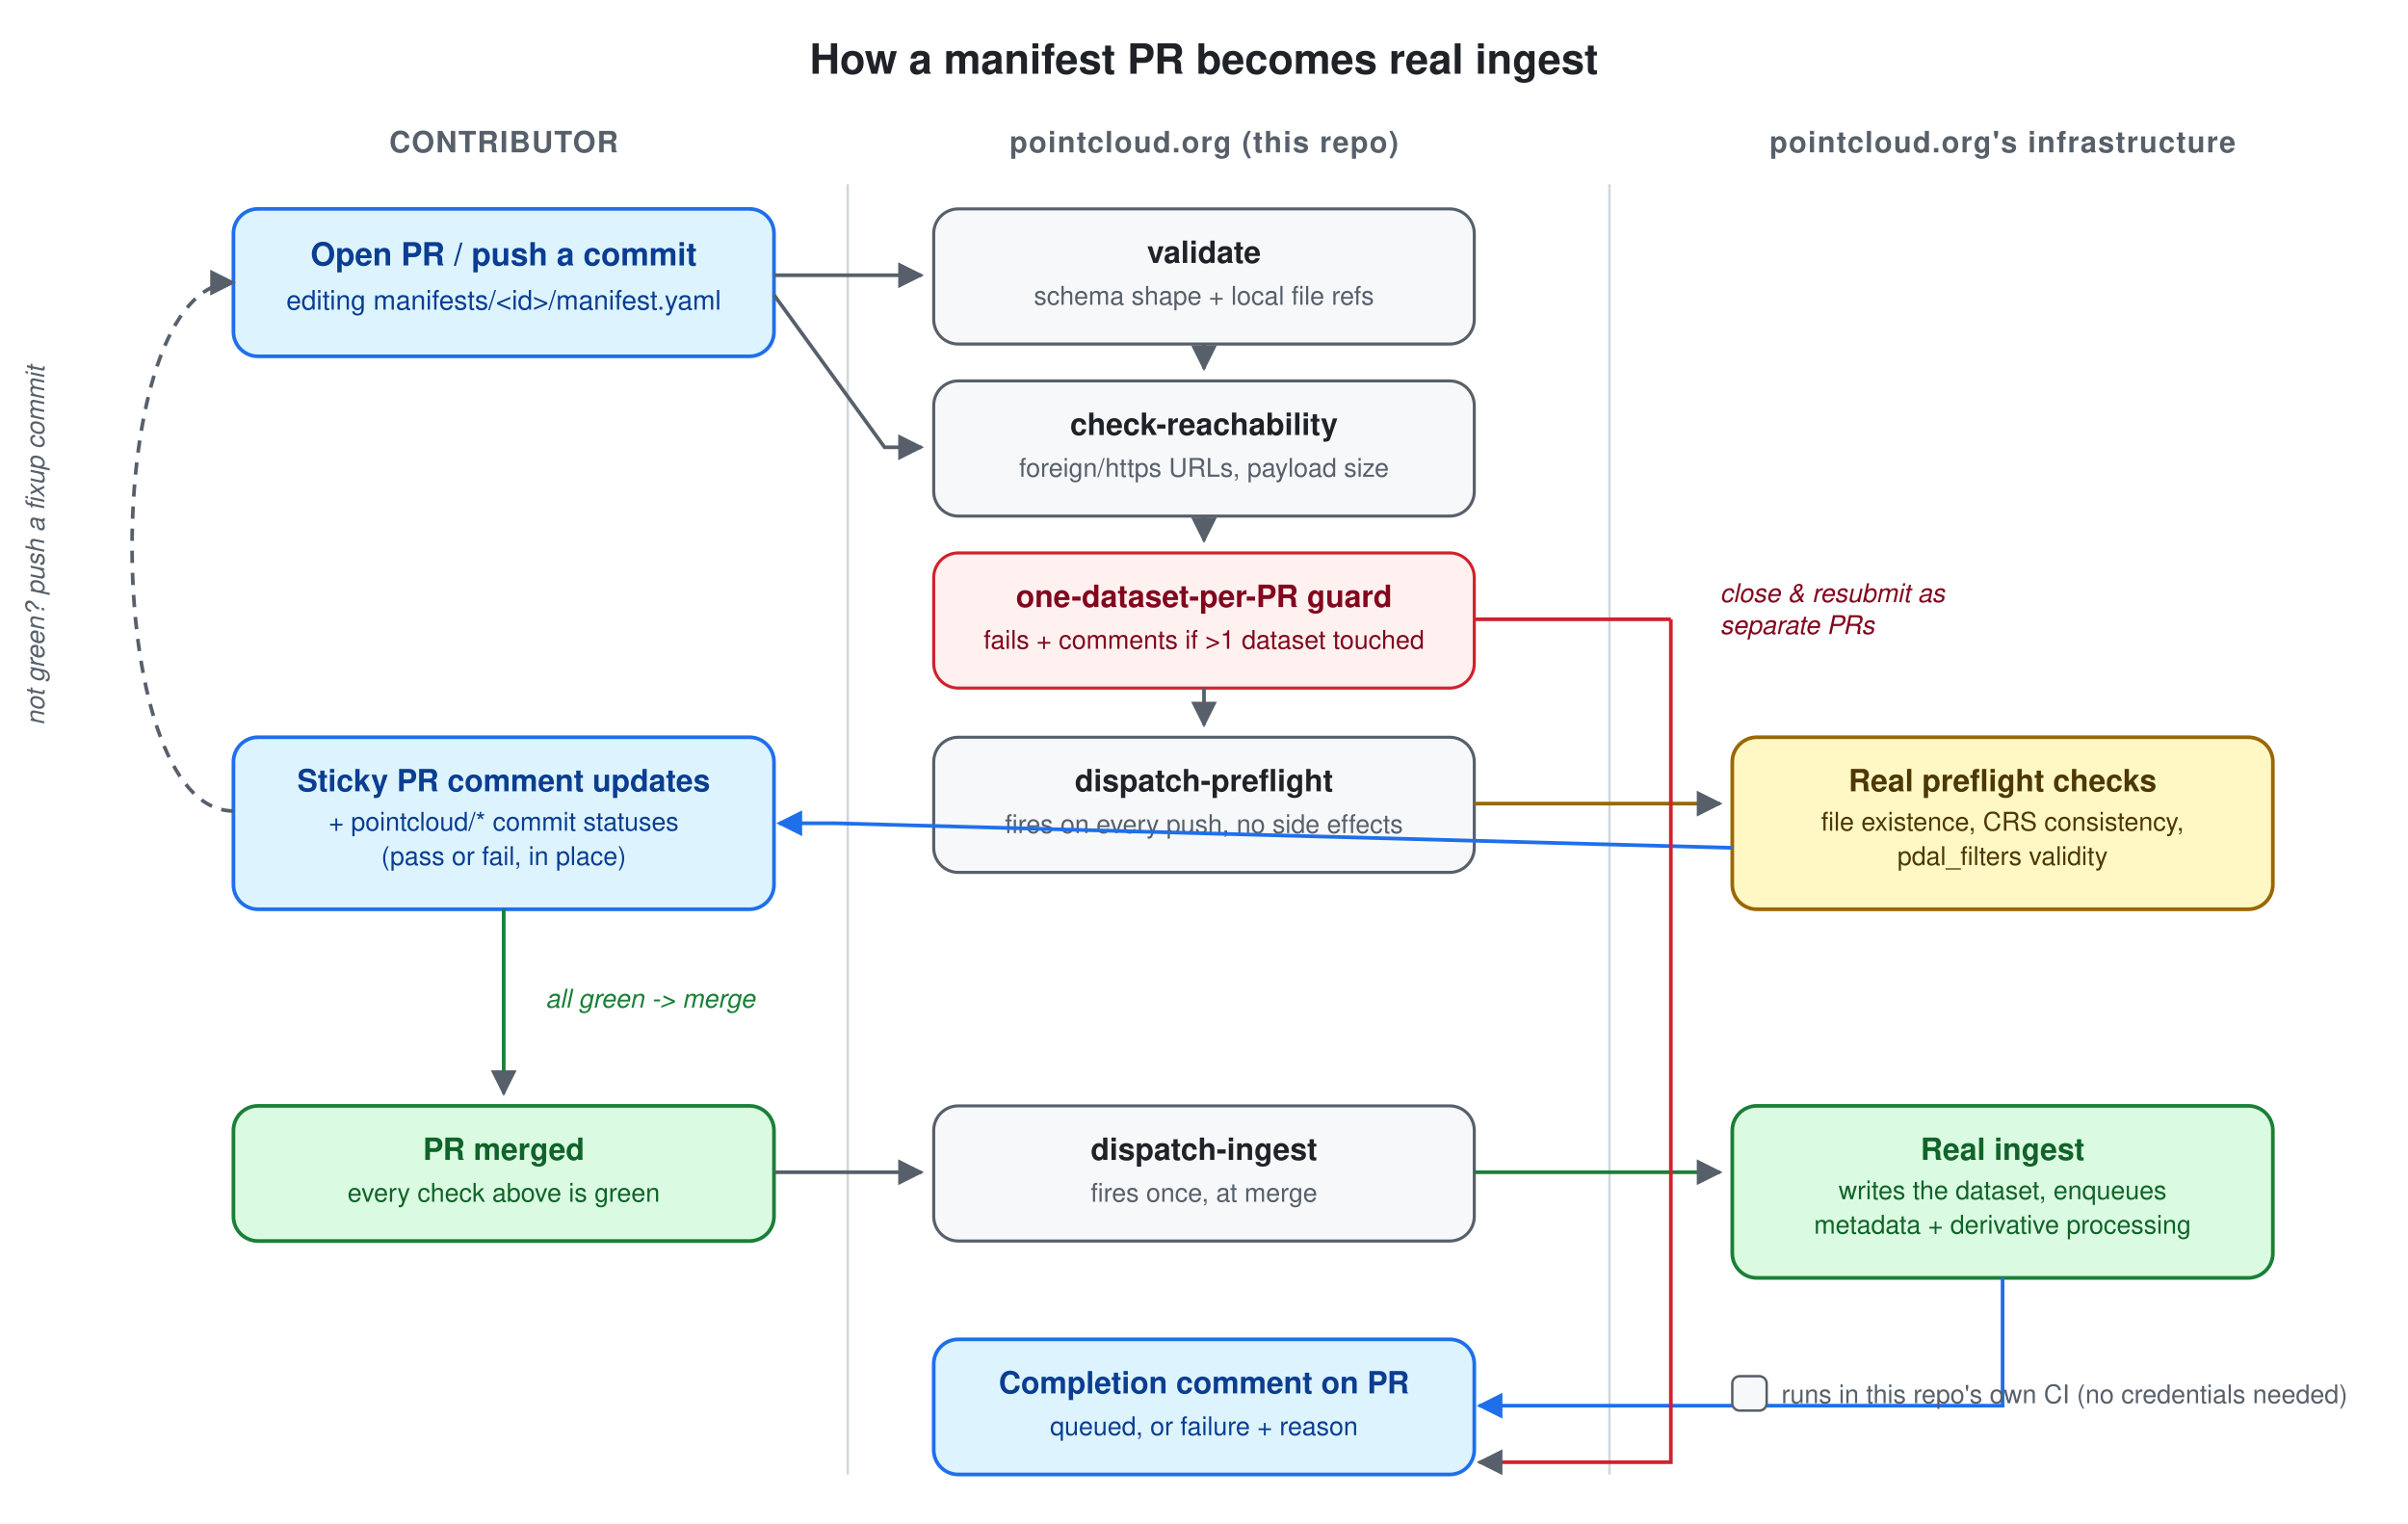
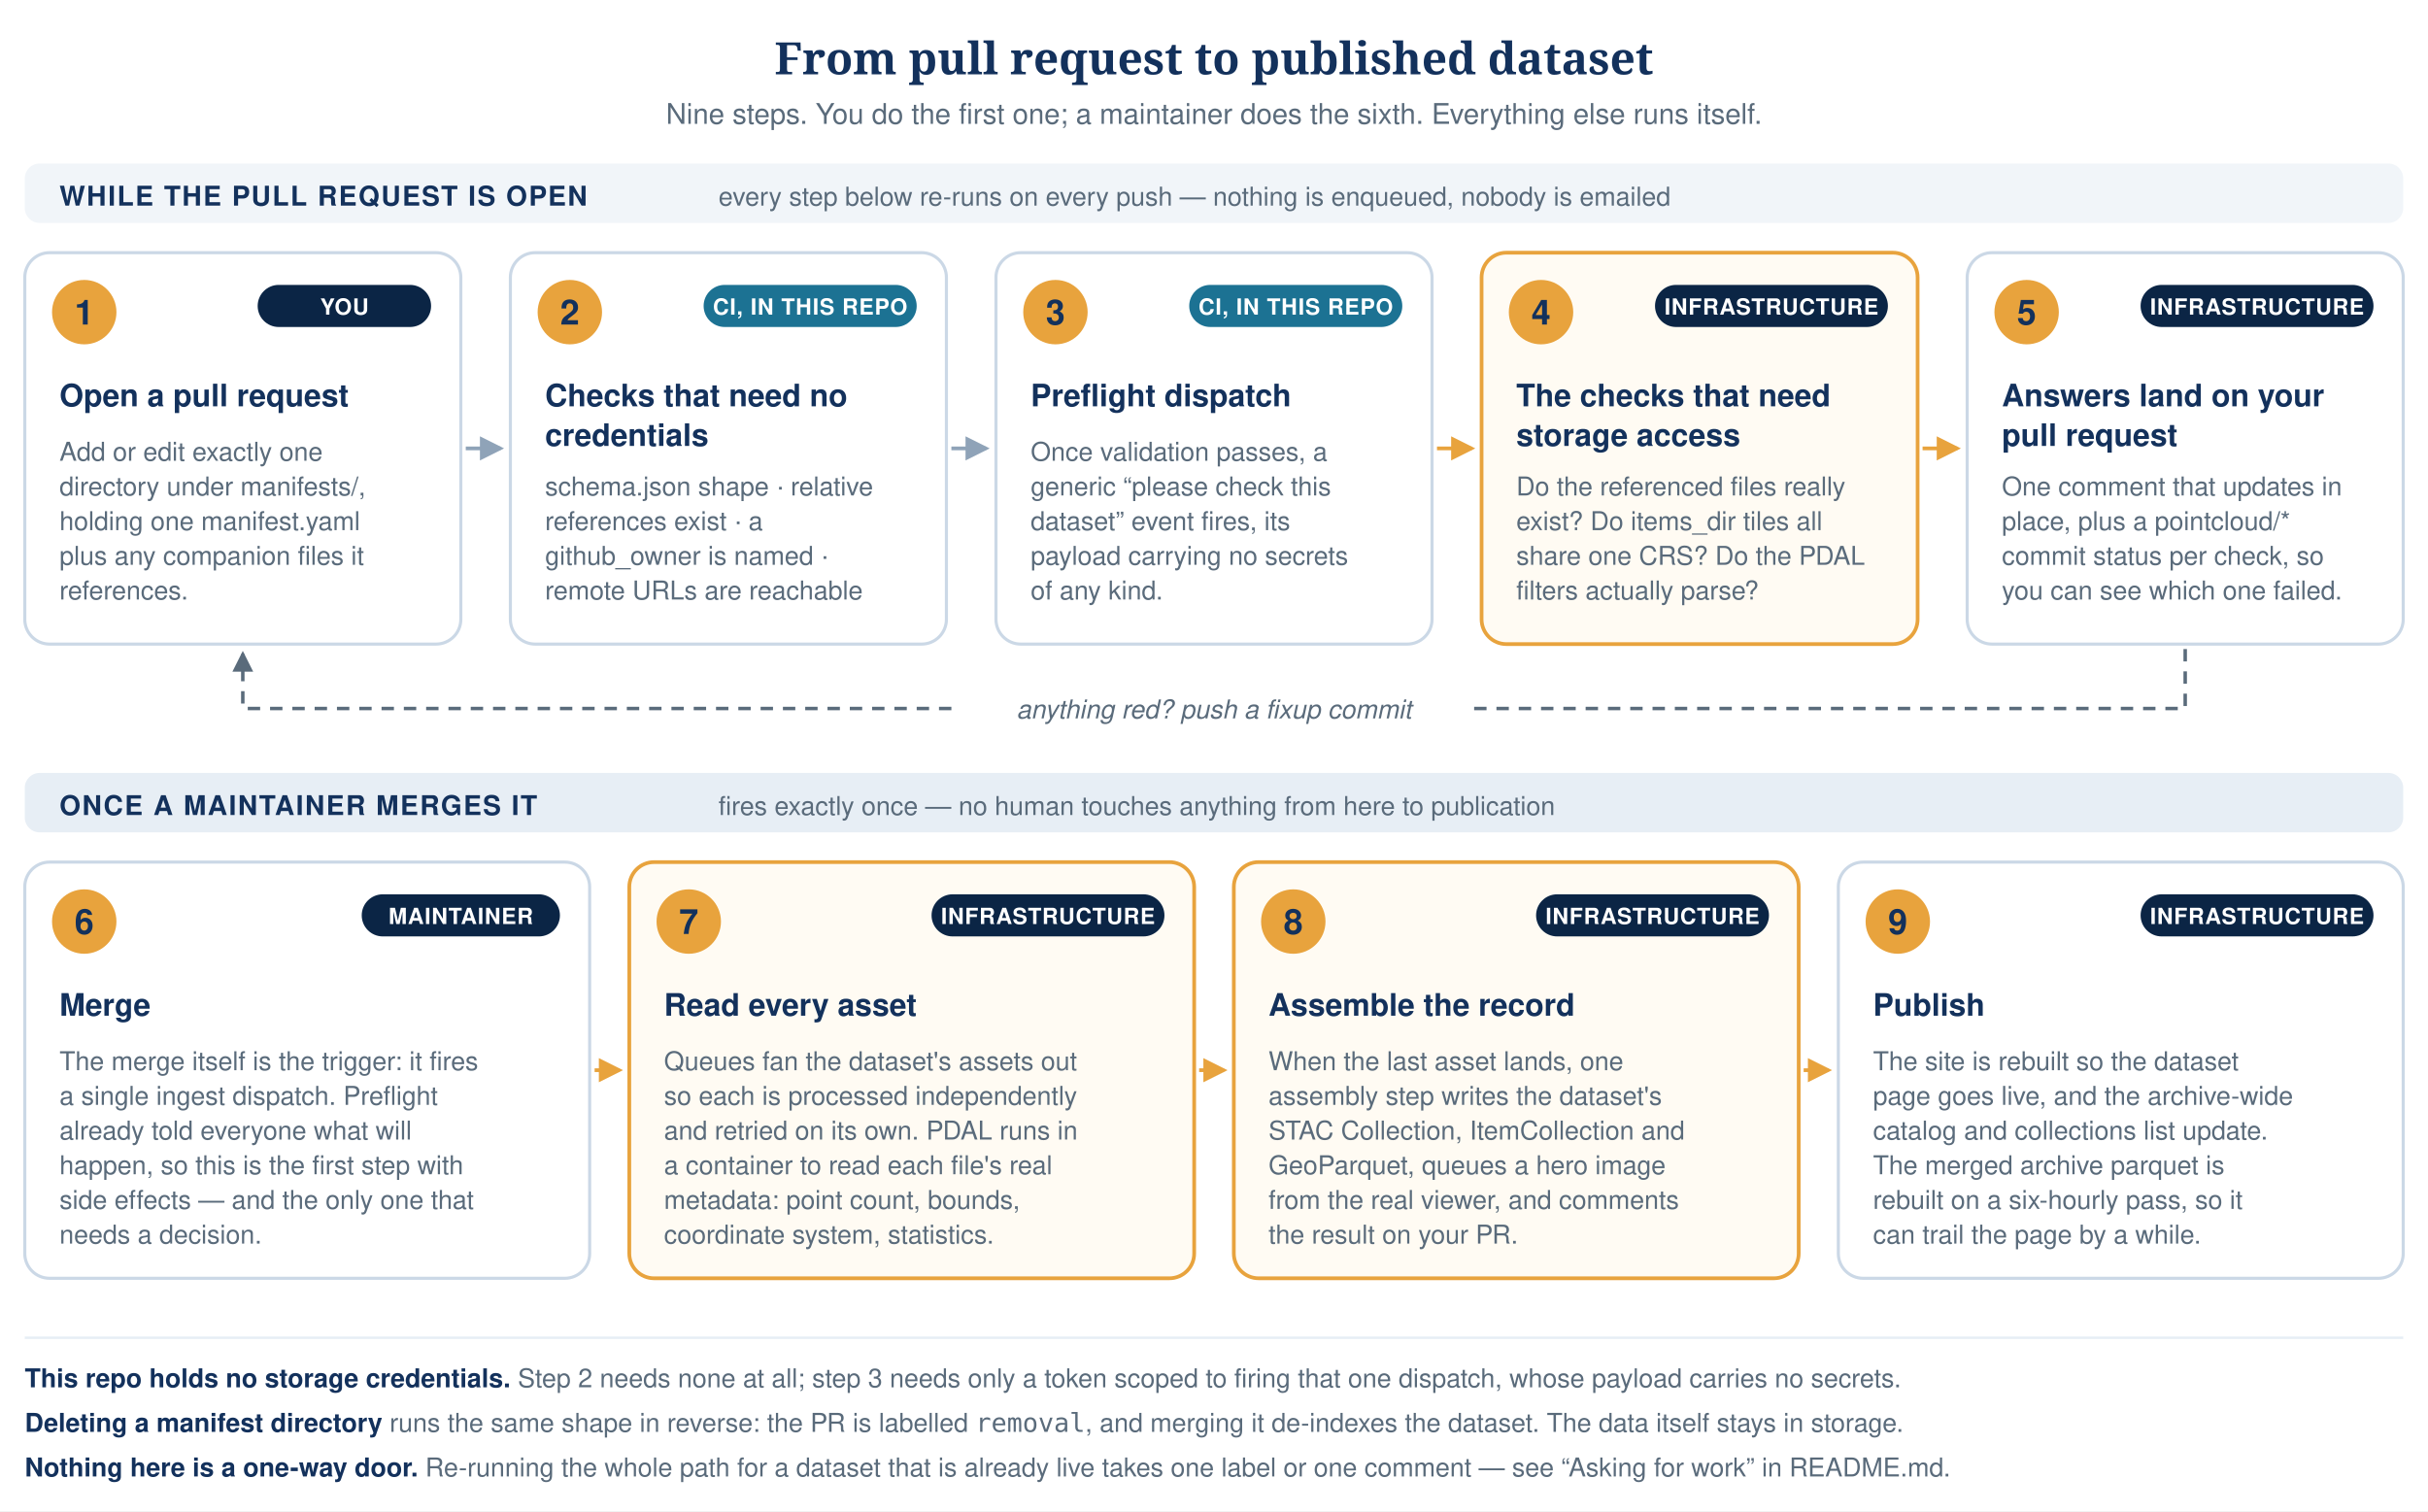
- <svg xmlns="http://www.w3.org/2000/svg" viewBox="0 0 980 620" font-family="-apple-system, BlinkMacSystemFont, 'Segoe UI', Helvetica, Arial, sans-serif" role="img" aria-labelledby="ingest-flow-title ingest-flow-desc">
+ <svg xmlns="http://www.w3.org/2000/svg" viewBox="0 0 980 610" font-family="Calibri, Carlito, 'Segoe UI', -apple-system, Helvetica, Arial, sans-serif" role="img" aria-labelledby="flow-title flow-desc">
  <defs>
-     <marker id="arrow" viewBox="0 0 10 10" refX="9" refY="5" markerWidth="7" markerHeight="7" orient="auto-start-reverse">
-       <path d="M0,0 L10,5 L0,10 z" fill="#57606a" />
+     <marker id="tip" viewBox="0 0 10 10" refX="8.5" refY="5" markerWidth="6.5" markerHeight="6.5" orient="auto-start-reverse">
+       <path d="M0,0 L10,5 L0,10 z" fill="#8FA3B8" />
    </marker>
-     <marker id="arrowBlue" viewBox="0 0 10 10" refX="9" refY="5" markerWidth="7" markerHeight="7" orient="auto-start-reverse">
-       <path d="M0,0 L10,5 L0,10 z" fill="#1f6feb" />
+     <marker id="tipGold" viewBox="0 0 10 10" refX="8.5" refY="5" markerWidth="6.5" markerHeight="6.5" orient="auto-start-reverse">
+       <path d="M0,0 L10,5 L0,10 z" fill="#E8A33D" />
+     </marker>
+     <marker id="tipLoop" viewBox="0 0 10 10" refX="8.5" refY="5" markerWidth="6" markerHeight="6" orient="auto-start-reverse">
+       <path d="M0,0 L10,5 L0,10 z" fill="#5A6B7B" />
    </marker>
  </defs>
-   <rect x="0" y="0" width="980" height="620" fill="#ffffff" />
-   <text x="490" y="30" text-anchor="middle" font-size="17" font-weight="600" fill="#1f2328">How a manifest PR becomes real ingest</text>
-   <text x="205" y="62" text-anchor="middle" font-size="12" font-weight="600" fill="#57606a" letter-spacing="0.5">CONTRIBUTOR</text>
-   <text x="490" y="62" text-anchor="middle" font-size="12" font-weight="600" fill="#57606a" letter-spacing="0.5">pointcloud.org (this repo)</text>
-   <text x="815" y="62" text-anchor="middle" font-size="12" font-weight="600" fill="#57606a" letter-spacing="0.5">pointcloud.org's infrastructure</text>
-   <line x1="345" y1="75" x2="345" y2="600" stroke="#d0d7de" stroke-width="1" />
-   <line x1="655" y1="75" x2="655" y2="600" stroke="#d0d7de" stroke-width="1" />
-   <rect x="95" y="85" width="220" height="60" rx="10" fill="#ddf4ff" stroke="#1f6feb" stroke-width="1.5" />
-   <text x="205" y="108" text-anchor="middle" font-size="13" font-weight="600" fill="#0b3d91">Open PR / push a commit</text>
-   <text x="205" y="126" text-anchor="middle" font-size="11" fill="#0b3d91">editing manifests/&lt;id&gt;/manifest.yaml</text>
-   <rect x="380" y="85" width="220" height="55" rx="10" fill="#f6f8fa" stroke="#57606a" stroke-width="1.25" />
-   <text x="490" y="107" text-anchor="middle" font-size="12.5" font-weight="600" fill="#1f2328">validate</text>
-   <text x="490" y="124" text-anchor="middle" font-size="10.5" fill="#57606a">schema shape + local file refs</text>
-   <rect x="380" y="155" width="220" height="55" rx="10" fill="#f6f8fa" stroke="#57606a" stroke-width="1.25" />
-   <text x="490" y="177" text-anchor="middle" font-size="12.5" font-weight="600" fill="#1f2328">check-reachability</text>
-   <text x="490" y="194" text-anchor="middle" font-size="10.5" fill="#57606a">foreign/https URLs, payload size</text>
-   <rect x="380" y="225" width="220" height="55" rx="10" fill="#fff1f0" stroke="#cf222e" stroke-width="1.25" />
-   <text x="490" y="247" text-anchor="middle" font-size="12.5" font-weight="600" fill="#82071e">one-dataset-per-PR guard</text>
-   <text x="490" y="264" text-anchor="middle" font-size="10.5" fill="#82071e">fails + comments if &gt;1 dataset touched</text>
-   <rect x="380" y="300" width="220" height="55" rx="10" fill="#f6f8fa" stroke="#57606a" stroke-width="1.25" />
-   <text x="490" y="322" text-anchor="middle" font-size="12.5" font-weight="600" fill="#1f2328">dispatch-preflight</text>
-   <text x="490" y="339" text-anchor="middle" font-size="10.5" fill="#57606a">fires on every push, no side effects</text>
-   <rect x="705" y="300" width="220" height="70" rx="10" fill="#fff8c5" stroke="#9a6700" stroke-width="1.5" />
-   <text x="815" y="322" text-anchor="middle" font-size="12.5" font-weight="600" fill="#4d3800">Real preflight checks</text>
-   <text x="815" y="338" text-anchor="middle" font-size="10.5" fill="#4d3800">file existence, CRS consistency,</text>
-   <text x="815" y="352" text-anchor="middle" font-size="10.5" fill="#4d3800">pdal_filters validity</text>
-   <rect x="95" y="300" width="220" height="70" rx="10" fill="#ddf4ff" stroke="#1f6feb" stroke-width="1.5" />
-   <text x="205" y="322" text-anchor="middle" font-size="12.5" font-weight="600" fill="#0b3d91">Sticky PR comment updates</text>
-   <text x="205" y="338" text-anchor="middle" font-size="10.5" fill="#0b3d91">+ pointcloud/* commit statuses</text>
-   <text x="205" y="352" text-anchor="middle" font-size="10.5" fill="#0b3d91">(pass or fail, in place)</text>
-   <path d="M95,330 C40,330 40,115 95,115" fill="none" stroke="#57606a" stroke-width="1.5" stroke-dasharray="5,4" marker-end="url(#arrow)" />
-   <text x="18" y="222" font-size="10.5" fill="#57606a" font-style="italic" transform="rotate(-90 18 222)" text-anchor="middle">not green? push a fixup commit</text>
-   <rect x="95" y="450" width="220" height="55" rx="10" fill="#dafbe1" stroke="#1a7f37" stroke-width="1.5" />
-   <text x="205" y="472" text-anchor="middle" font-size="12.5" font-weight="600" fill="#116329">PR merged</text>
-   <text x="205" y="489" text-anchor="middle" font-size="10.5" fill="#116329">every check above is green</text>
-   <rect x="380" y="450" width="220" height="55" rx="10" fill="#f6f8fa" stroke="#57606a" stroke-width="1.25" />
-   <text x="490" y="472" text-anchor="middle" font-size="12.5" font-weight="600" fill="#1f2328">dispatch-ingest</text>
-   <text x="490" y="489" text-anchor="middle" font-size="10.5" fill="#57606a">fires once, at merge</text>
-   <rect x="705" y="450" width="220" height="70" rx="10" fill="#dafbe1" stroke="#1a7f37" stroke-width="1.5" />
-   <text x="815" y="472" text-anchor="middle" font-size="12.5" font-weight="600" fill="#116329">Real ingest</text>
-   <text x="815" y="488" text-anchor="middle" font-size="10.5" fill="#116329">writes the dataset, enqueues</text>
-   <text x="815" y="502" text-anchor="middle" font-size="10.5" fill="#116329">metadata + derivative processing</text>
-   <rect x="380" y="545" width="220" height="55" rx="10" fill="#ddf4ff" stroke="#1f6feb" stroke-width="1.5" />
-   <text x="490" y="567" text-anchor="middle" font-size="12.5" font-weight="600" fill="#0b3d91">Completion comment on PR</text>
-   <text x="490" y="584" text-anchor="middle" font-size="10.5" fill="#0b3d91">queued, or failure + reason</text>
-   <path d="M315,112 L375,112" fill="none" stroke="#57606a" stroke-width="1.5" marker-end="url(#arrow)" />
-   <path d="M315,120 L360,182 L375,182" fill="none" stroke="#57606a" stroke-width="1.5" marker-end="url(#arrow)" />
-   <path d="M490,140 L490,150" fill="none" stroke="#57606a" stroke-width="1.5" marker-end="url(#arrow)" />
-   <path d="M490,210 L490,220" fill="none" stroke="#57606a" stroke-width="1.5" marker-end="url(#arrow)" />
-   <path d="M490,280 L490,295" fill="none" stroke="#57606a" stroke-width="1.5" marker-end="url(#arrow)" />
-   <path d="M600,327 L700,327" fill="none" stroke="#9a6700" stroke-width="1.5" marker-end="url(#arrow)" />
-   <path d="M705,345 L340,335 L317,335" fill="none" stroke="#1f6feb" stroke-width="1.5" marker-end="url(#arrowBlue)" />
-   <path d="M205,370 L205,445" fill="none" stroke="#1a7f37" stroke-width="1.5" marker-end="url(#arrow)" />
-   <text x="222" y="410" font-size="10.5" fill="#1a7f37" font-style="italic">all green -&gt; merge</text>
-   <path d="M315,477 L375,477" fill="none" stroke="#57606a" stroke-width="1.5" marker-end="url(#arrow)" />
-   <path d="M600,477 L700,477" fill="none" stroke="#1a7f37" stroke-width="1.5" marker-end="url(#arrow)" />
-   <path d="M815,520 L815,572 L602,572" fill="none" stroke="#1f6feb" stroke-width="1.5" marker-end="url(#arrowBlue)" />
-   <path d="M600,252 L680,252" fill="none" stroke="#cf222e" stroke-width="1.5" />
-   <path d="M680,252 L680,595 L602,595" fill="none" stroke="#cf222e" stroke-width="1.5" marker-end="url(#arrow)" />
-   <text x="700" y="245" font-size="10.5" fill="#82071e" font-style="italic">close &amp; resubmit as</text>
-   <text x="700" y="258" font-size="10.5" fill="#82071e" font-style="italic">separate PRs</text>
-   <rect x="705" y="560" width="14" height="14" rx="3" fill="#f6f8fa" stroke="#57606a" />
-   <text x="725" y="571" font-size="10.5" fill="#57606a">runs in this repo's own CI (no credentials needed)</text>
+   <rect x="0" y="0" width="980" height="610" fill="#ffffff" />
+   <text x="490" y="30" text-anchor="middle" font-size="18" font-weight="700" font-family="Cambria, Caladea, Georgia, serif" fill="#13315C">From pull request to published dataset</text>
+   <text x="490" y="50" text-anchor="middle" font-size="11.5" fill="#5A6B7B">Nine steps. You do the first one; a maintainer does the sixth. Everything else runs itself.</text>
+   <rect x="10" y="66" width="960" height="24" rx="6" fill="#F1F5F9" />
+   <text x="24" y="83" font-size="11" font-weight="700" fill="#13315C" letter-spacing="0.6">WHILE THE PULL REQUEST IS OPEN</text>
+   <text x="290" y="83" font-size="10.5" fill="#5A6B7B">every step below re-runs on every push — nothing is enqueued, nobody is emailed</text>
+   <rect x="10" y="102" width="176" height="158" rx="10" fill="#ffffff" stroke="#CBD8E6" stroke-width="1.25" />
+   <circle cx="34" cy="126" r="13" fill="#E8A33D" />
+   <text x="34" y="131" text-anchor="middle" font-size="14" font-weight="700" fill="#13315C">1</text>
+   <rect x="104" y="115" width="70" height="17" rx="8.5" fill="#0B2545" />
+   <text x="139" y="127" text-anchor="middle" font-size="9" font-weight="600" fill="#ffffff" letter-spacing="0.3">YOU</text>
+   <text x="24" y="164" font-size="12.5" font-weight="700" fill="#13315C">Open a pull request</text>
+   <text x="24" y="186" font-size="10.5" fill="#5A6B7B">Add or edit exactly one</text>
+   <text x="24" y="200" font-size="10.5" fill="#5A6B7B">directory under manifests/,</text>
+   <text x="24" y="214" font-size="10.5" fill="#5A6B7B">holding one manifest.yaml</text>
+   <text x="24" y="228" font-size="10.5" fill="#5A6B7B">plus any companion files it</text>
+   <text x="24" y="242" font-size="10.5" fill="#5A6B7B">references.</text>
+   <rect x="206" y="102" width="176" height="158" rx="10" fill="#ffffff" stroke="#CBD8E6" stroke-width="1.25" />
+   <circle cx="230" cy="126" r="13" fill="#E8A33D" />
+   <text x="230" y="131" text-anchor="middle" font-size="14" font-weight="700" fill="#13315C">2</text>
+   <rect x="284" y="115" width="86" height="17" rx="8.5" fill="#1C7293" />
+   <text x="327" y="127" text-anchor="middle" font-size="9" font-weight="600" fill="#ffffff" letter-spacing="0.3">CI, IN THIS REPO</text>
+   <text x="220" y="164" font-size="12.5" font-weight="700" fill="#13315C">Checks that need no</text>
+   <text x="220" y="180" font-size="12.5" font-weight="700" fill="#13315C">credentials</text>
+   <text x="220" y="200" font-size="10.5" fill="#5A6B7B">schema.json shape · relative</text>
+   <text x="220" y="214" font-size="10.5" fill="#5A6B7B">references exist · a</text>
+   <text x="220" y="228" font-size="10.5" fill="#5A6B7B">github_owner is named ·</text>
+   <text x="220" y="242" font-size="10.5" fill="#5A6B7B">remote URLs are reachable</text>
+   <rect x="402" y="102" width="176" height="158" rx="10" fill="#ffffff" stroke="#CBD8E6" stroke-width="1.25" />
+   <circle cx="426" cy="126" r="13" fill="#E8A33D" />
+   <text x="426" y="131" text-anchor="middle" font-size="14" font-weight="700" fill="#13315C">3</text>
+   <rect x="480" y="115" width="86" height="17" rx="8.5" fill="#1C7293" />
+   <text x="523" y="127" text-anchor="middle" font-size="9" font-weight="600" fill="#ffffff" letter-spacing="0.3">CI, IN THIS REPO</text>
+   <text x="416" y="164" font-size="12.5" font-weight="700" fill="#13315C">Preflight dispatch</text>
+   <text x="416" y="186" font-size="10.5" fill="#5A6B7B">Once validation passes, a</text>
+   <text x="416" y="200" font-size="10.5" fill="#5A6B7B">generic “please check this</text>
+   <text x="416" y="214" font-size="10.5" fill="#5A6B7B">dataset” event fires, its</text>
+   <text x="416" y="228" font-size="10.5" fill="#5A6B7B">payload carrying no secrets</text>
+   <text x="416" y="242" font-size="10.5" fill="#5A6B7B">of any kind.</text>
+   <rect x="598" y="102" width="176" height="158" rx="10" fill="#FFFBF3" stroke="#E8A33D" stroke-width="1.5" />
+   <circle cx="622" cy="126" r="13" fill="#E8A33D" />
+   <text x="622" y="131" text-anchor="middle" font-size="14" font-weight="700" fill="#13315C">4</text>
+   <rect x="668" y="115" width="94" height="17" rx="8.5" fill="#0B2545" />
+   <text x="715" y="127" text-anchor="middle" font-size="9" font-weight="600" fill="#ffffff" letter-spacing="0.3">INFRASTRUCTURE</text>
+   <text x="612" y="164" font-size="12.5" font-weight="700" fill="#13315C">The checks that need</text>
+   <text x="612" y="180" font-size="12.5" font-weight="700" fill="#13315C">storage access</text>
+   <text x="612" y="200" font-size="10.5" fill="#5A6B7B">Do the referenced files really</text>
+   <text x="612" y="214" font-size="10.5" fill="#5A6B7B">exist? Do items_dir tiles all</text>
+   <text x="612" y="228" font-size="10.5" fill="#5A6B7B">share one CRS? Do the PDAL</text>
+   <text x="612" y="242" font-size="10.5" fill="#5A6B7B">filters actually parse?</text>
+   <rect x="794" y="102" width="176" height="158" rx="10" fill="#ffffff" stroke="#CBD8E6" stroke-width="1.25" />
+   <circle cx="818" cy="126" r="13" fill="#E8A33D" />
+   <text x="818" y="131" text-anchor="middle" font-size="14" font-weight="700" fill="#13315C">5</text>
+   <rect x="864" y="115" width="94" height="17" rx="8.5" fill="#0B2545" />
+   <text x="911" y="127" text-anchor="middle" font-size="9" font-weight="600" fill="#ffffff" letter-spacing="0.3">INFRASTRUCTURE</text>
+   <text x="808" y="164" font-size="12.5" font-weight="700" fill="#13315C">Answers land on your</text>
+   <text x="808" y="180" font-size="12.5" font-weight="700" fill="#13315C">pull request</text>
+   <text x="808" y="200" font-size="10.5" fill="#5A6B7B">One comment that updates in</text>
+   <text x="808" y="214" font-size="10.5" fill="#5A6B7B">place, plus a pointcloud/*</text>
+   <text x="808" y="228" font-size="10.5" fill="#5A6B7B">commit status per check, so</text>
+   <text x="808" y="242" font-size="10.5" fill="#5A6B7B">you can see which one failed.</text>
+   <path d="M188,181 L202,181" fill="none" stroke="#8FA3B8" stroke-width="1.5" marker-end="url(#tip)" />
+   <path d="M384,181 L398,181" fill="none" stroke="#8FA3B8" stroke-width="1.5" marker-end="url(#tip)" />
+   <path d="M580,181 L594,181" fill="none" stroke="#E8A33D" stroke-width="1.5" marker-end="url(#tipGold)" />
+   <path d="M776,181 L790,181" fill="none" stroke="#E8A33D" stroke-width="1.5" marker-end="url(#tipGold)" />
+   <path d="M882,262 L882,286 L98,286 L98,264" fill="none" stroke="#5A6B7B" stroke-width="1.4" stroke-dasharray="5,4" marker-end="url(#tipLoop)" />
+   <rect x="386" y="276" width="208" height="20" rx="10" fill="#ffffff" />
+   <text x="490" y="290" text-anchor="middle" font-size="10.5" fill="#5A6B7B" font-style="italic">anything red? push a fixup commit</text>
+   <rect x="10" y="312" width="960" height="24" rx="6" fill="#E7EEF5" />
+   <text x="24" y="329" font-size="11" font-weight="700" fill="#13315C" letter-spacing="0.6">ONCE A MAINTAINER MERGES IT</text>
+   <text x="290" y="329" font-size="10.5" fill="#5A6B7B">fires exactly once — no human touches anything from here to publication</text>
+   <rect x="10" y="348" width="228" height="168" rx="10" fill="#ffffff" stroke="#CBD8E6" stroke-width="1.25" />
+   <circle cx="34" cy="372" r="13" fill="#E8A33D" />
+   <text x="34" y="377" text-anchor="middle" font-size="14" font-weight="700" fill="#13315C">6</text>
+   <rect x="146" y="361" width="80" height="17" rx="8.5" fill="#0B2545" />
+   <text x="186" y="373" text-anchor="middle" font-size="9" font-weight="600" fill="#ffffff" letter-spacing="0.3">MAINTAINER</text>
+   <text x="24" y="410" font-size="12.5" font-weight="700" fill="#13315C">Merge</text>
+   <text x="24" y="432" font-size="10.5" fill="#5A6B7B">The merge itself is the trigger: it fires</text>
+   <text x="24" y="446" font-size="10.5" fill="#5A6B7B">a single ingest dispatch. Preflight</text>
+   <text x="24" y="460" font-size="10.5" fill="#5A6B7B">already told everyone what will</text>
+   <text x="24" y="474" font-size="10.5" fill="#5A6B7B">happen, so this is the first step with</text>
+   <text x="24" y="488" font-size="10.5" fill="#5A6B7B">side effects — and the only one that</text>
+   <text x="24" y="502" font-size="10.5" fill="#5A6B7B">needs a decision.</text>
+   <rect x="254" y="348" width="228" height="168" rx="10" fill="#FFFBF3" stroke="#E8A33D" stroke-width="1.5" />
+   <circle cx="278" cy="372" r="13" fill="#E8A33D" />
+   <text x="278" y="377" text-anchor="middle" font-size="14" font-weight="700" fill="#13315C">7</text>
+   <rect x="376" y="361" width="94" height="17" rx="8.5" fill="#0B2545" />
+   <text x="423" y="373" text-anchor="middle" font-size="9" font-weight="600" fill="#ffffff" letter-spacing="0.3">INFRASTRUCTURE</text>
+   <text x="268" y="410" font-size="12.5" font-weight="700" fill="#13315C">Read every asset</text>
+   <text x="268" y="432" font-size="10.5" fill="#5A6B7B">Queues fan the dataset's assets out</text>
+   <text x="268" y="446" font-size="10.5" fill="#5A6B7B">so each is processed independently</text>
+   <text x="268" y="460" font-size="10.5" fill="#5A6B7B">and retried on its own. PDAL runs in</text>
+   <text x="268" y="474" font-size="10.5" fill="#5A6B7B">a container to read each file's real</text>
+   <text x="268" y="488" font-size="10.5" fill="#5A6B7B">metadata: point count, bounds,</text>
+   <text x="268" y="502" font-size="10.5" fill="#5A6B7B">coordinate system, statistics.</text>
+   <rect x="498" y="348" width="228" height="168" rx="10" fill="#FFFBF3" stroke="#E8A33D" stroke-width="1.5" />
+   <circle cx="522" cy="372" r="13" fill="#E8A33D" />
+   <text x="522" y="377" text-anchor="middle" font-size="14" font-weight="700" fill="#13315C">8</text>
+   <rect x="620" y="361" width="94" height="17" rx="8.5" fill="#0B2545" />
+   <text x="667" y="373" text-anchor="middle" font-size="9" font-weight="600" fill="#ffffff" letter-spacing="0.3">INFRASTRUCTURE</text>
+   <text x="512" y="410" font-size="12.5" font-weight="700" fill="#13315C">Assemble the record</text>
+   <text x="512" y="432" font-size="10.5" fill="#5A6B7B">When the last asset lands, one</text>
+   <text x="512" y="446" font-size="10.5" fill="#5A6B7B">assembly step writes the dataset's</text>
+   <text x="512" y="460" font-size="10.5" fill="#5A6B7B">STAC Collection, ItemCollection and</text>
+   <text x="512" y="474" font-size="10.5" fill="#5A6B7B">GeoParquet, queues a hero image</text>
+   <text x="512" y="488" font-size="10.5" fill="#5A6B7B">from the real viewer, and comments</text>
+   <text x="512" y="502" font-size="10.5" fill="#5A6B7B">the result on your PR.</text>
+   <rect x="742" y="348" width="228" height="168" rx="10" fill="#ffffff" stroke="#CBD8E6" stroke-width="1.25" />
+   <circle cx="766" cy="372" r="13" fill="#E8A33D" />
+   <text x="766" y="377" text-anchor="middle" font-size="14" font-weight="700" fill="#13315C">9</text>
+   <rect x="864" y="361" width="94" height="17" rx="8.5" fill="#0B2545" />
+   <text x="911" y="373" text-anchor="middle" font-size="9" font-weight="600" fill="#ffffff" letter-spacing="0.3">INFRASTRUCTURE</text>
+   <text x="756" y="410" font-size="12.5" font-weight="700" fill="#13315C">Publish</text>
+   <text x="756" y="432" font-size="10.5" fill="#5A6B7B">The site is rebuilt so the dataset</text>
+   <text x="756" y="446" font-size="10.5" fill="#5A6B7B">page goes live, and the archive-wide</text>
+   <text x="756" y="460" font-size="10.5" fill="#5A6B7B">catalog and collections list update.</text>
+   <text x="756" y="474" font-size="10.5" fill="#5A6B7B">The merged archive parquet is</text>
+   <text x="756" y="488" font-size="10.5" fill="#5A6B7B">rebuilt on a six-hourly pass, so it</text>
+   <text x="756" y="502" font-size="10.5" fill="#5A6B7B">can trail the page by a while.</text>
+   <path d="M240,432 L250,432" fill="none" stroke="#E8A33D" stroke-width="1.5" marker-end="url(#tipGold)" />
+   <path d="M484,432 L494,432" fill="none" stroke="#E8A33D" stroke-width="1.5" marker-end="url(#tipGold)" />
+   <path d="M728,432 L738,432" fill="none" stroke="#E8A33D" stroke-width="1.5" marker-end="url(#tipGold)" />
+   <line x1="10" y1="540" x2="970" y2="540" stroke="#E7EEF5" stroke-width="1" />
+   <text x="10" y="560" font-size="10.5" fill="#5A6B7B">
+     <tspan font-weight="700" fill="#13315C">This repo holds no storage credentials.</tspan> Step 2 needs none at all; step 3 needs only a token scoped to firing that one dispatch, whose payload carries no secrets.</text>
+   <text x="10" y="578" font-size="10.5" fill="#5A6B7B">
+     <tspan font-weight="700" fill="#13315C">Deleting a manifest directory</tspan> runs the same shape in reverse: the PR is labelled <tspan font-family="Consolas, 'DejaVu Sans Mono', monospace">removal</tspan>, and merging it de-indexes the dataset. The data itself stays in storage.</text>
+   <text x="10" y="596" font-size="10.5" fill="#5A6B7B">
+     <tspan font-weight="700" fill="#13315C">Nothing here is a one-way door.</tspan> Re-running the whole path for a dataset that is already live takes one label or one comment — see “Asking for work” in README.md.</text>
</svg>
